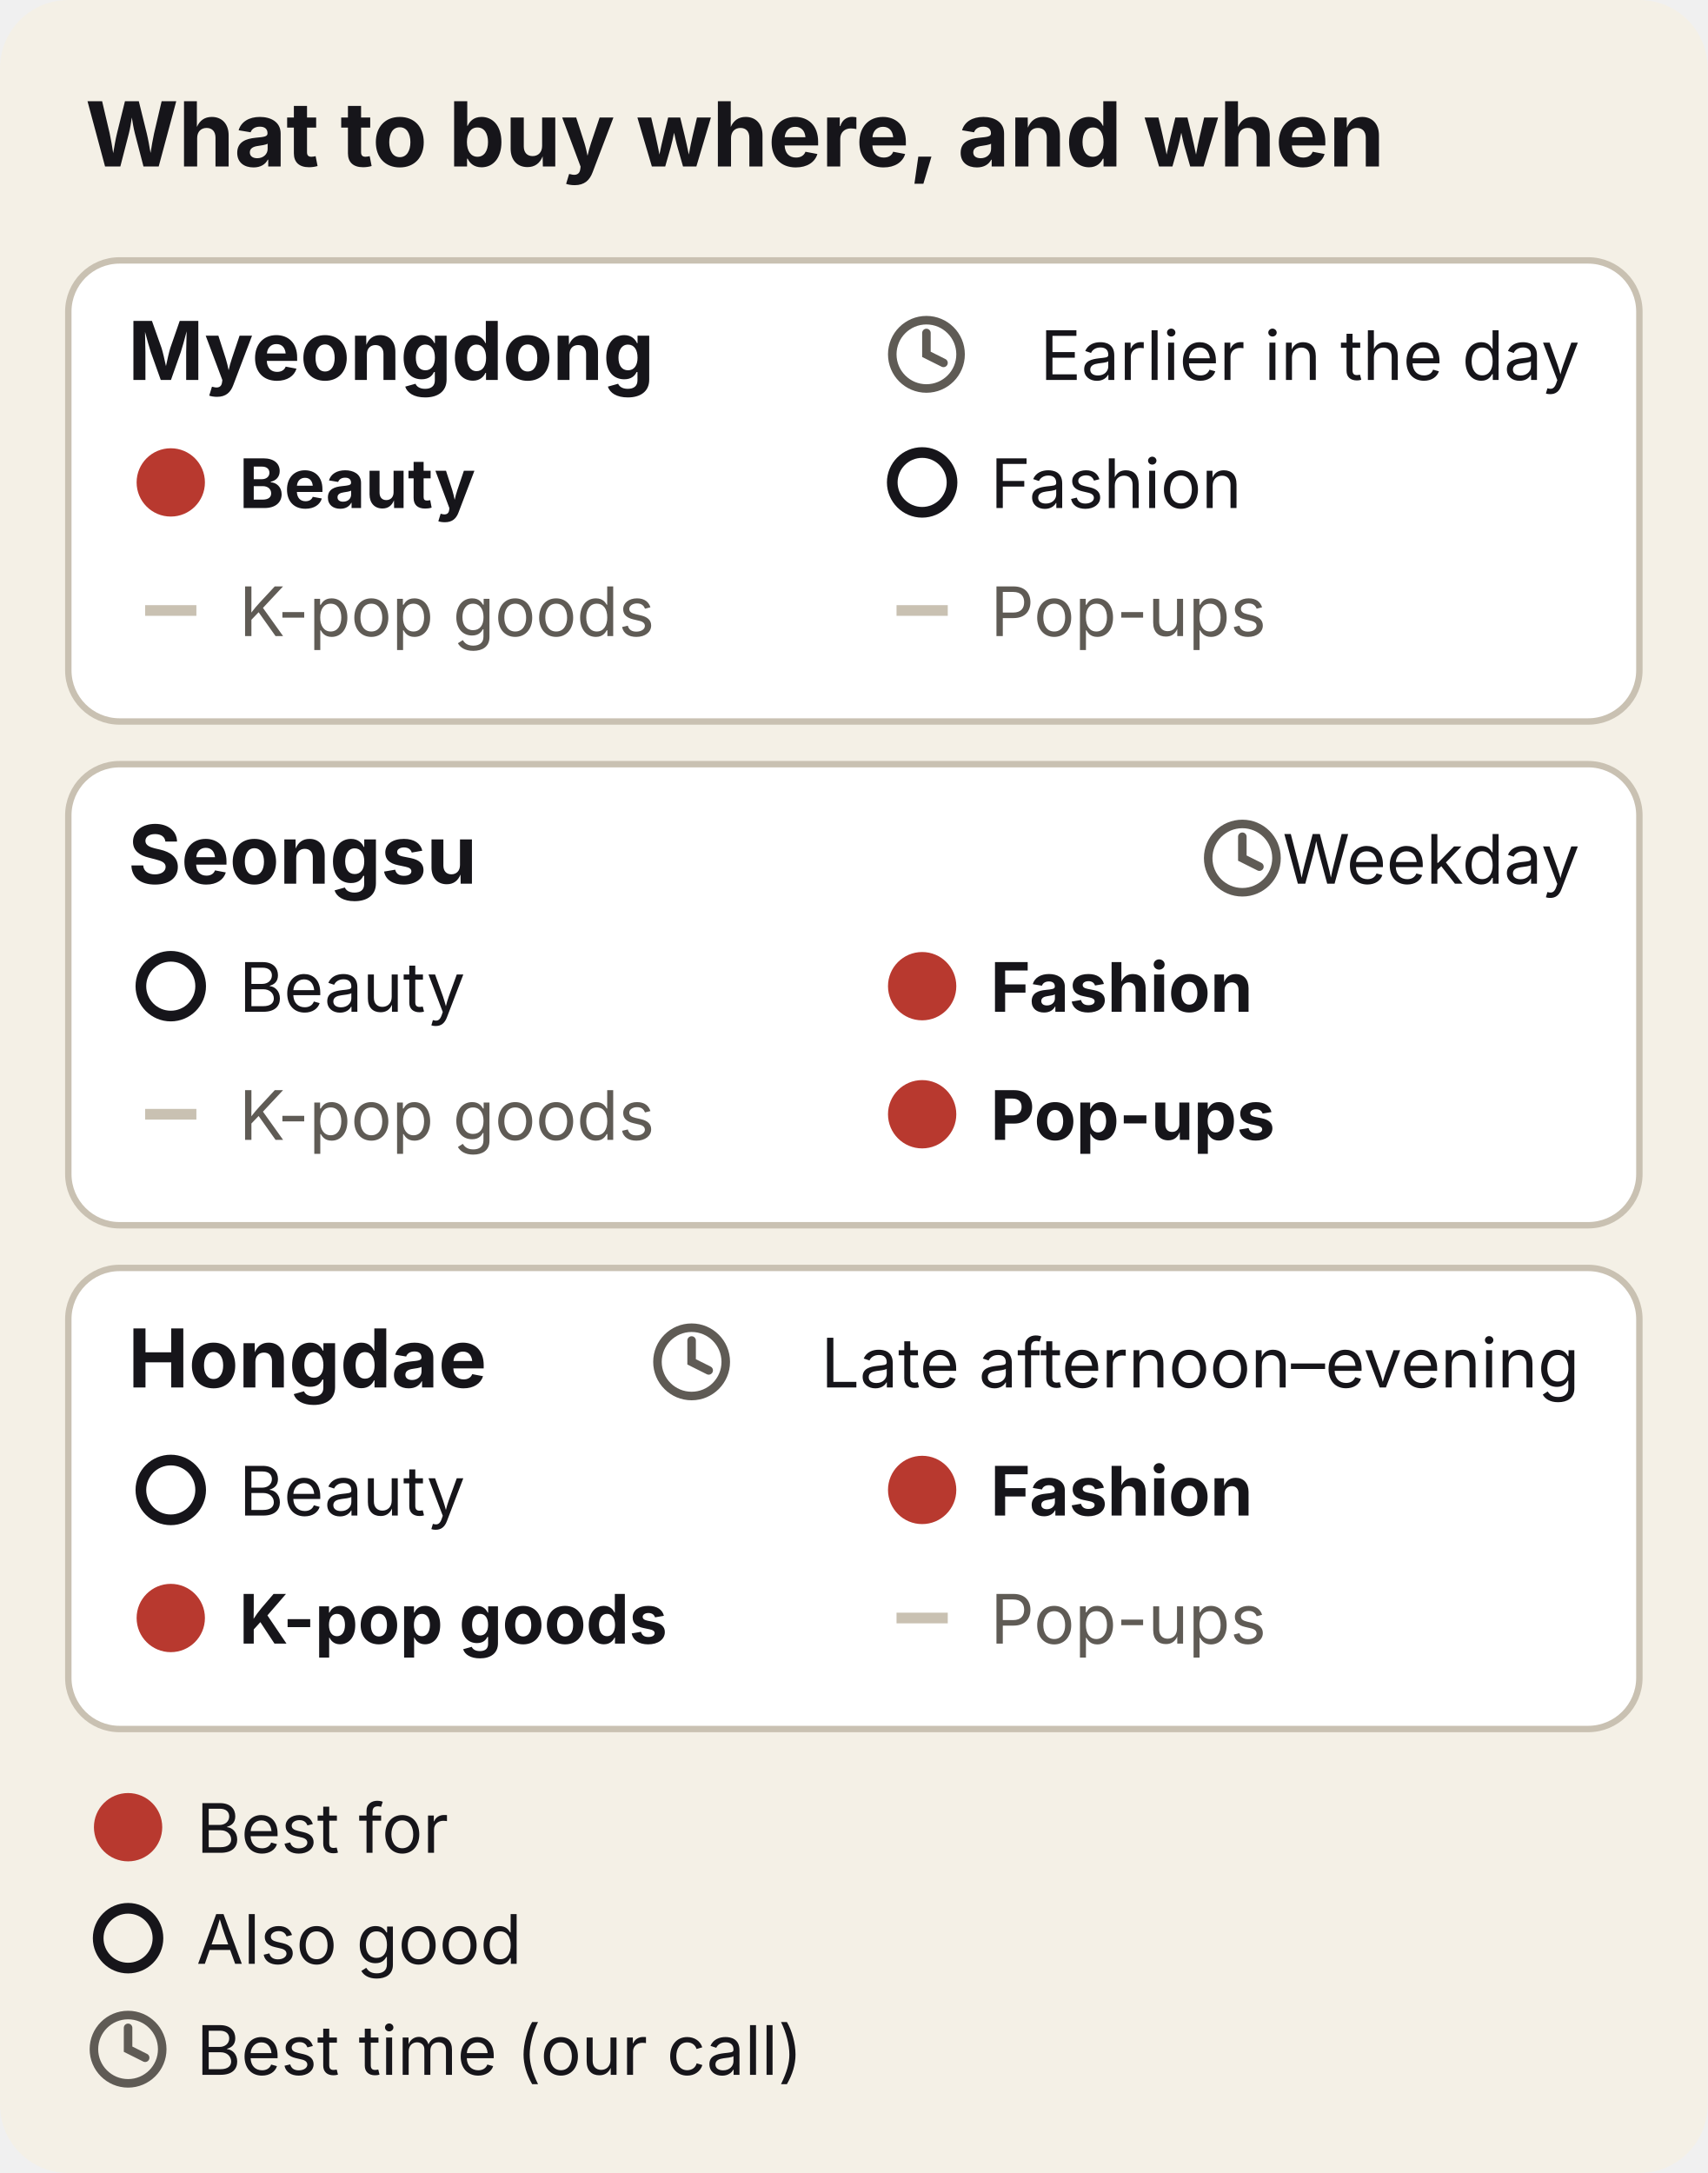
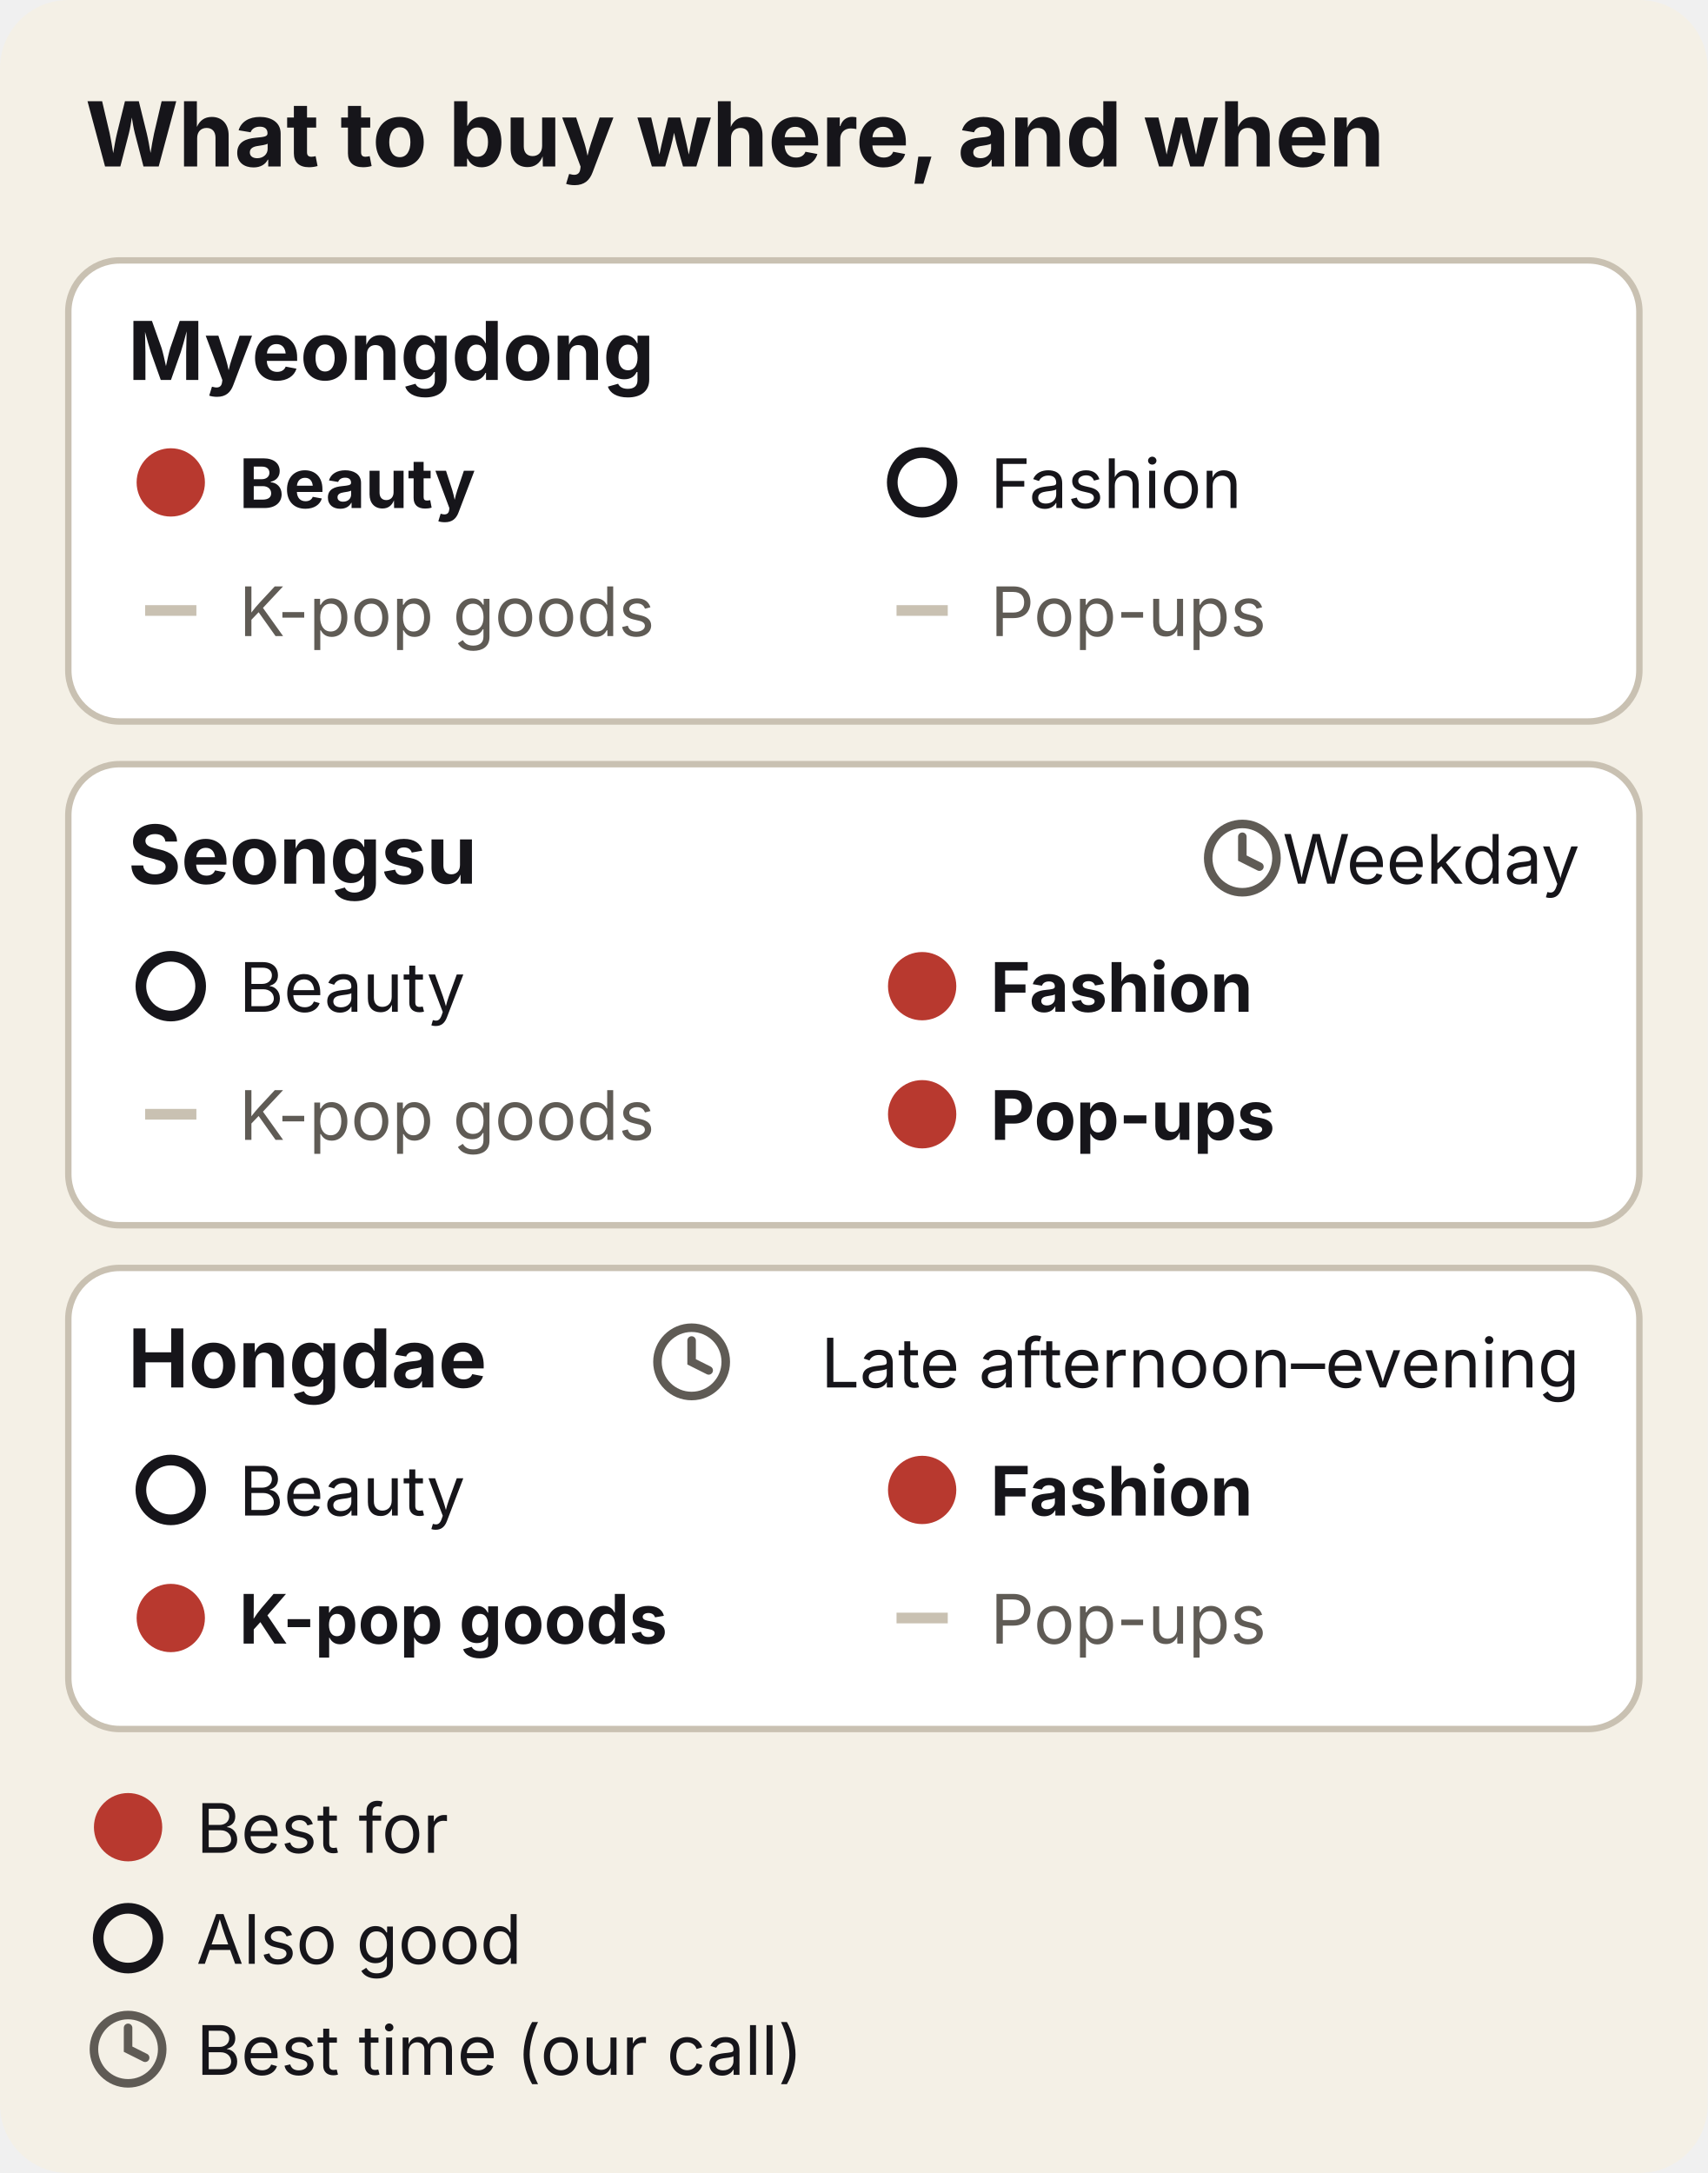
<svg xmlns="http://www.w3.org/2000/svg" viewBox="0 0 400 509" role="img" aria-label="What to buy where, and when" font-family="system-ui, -apple-system, &quot;Noto Sans KR&quot;, &quot;Noto Sans JP&quot;, &quot;Noto Sans TC&quot;, sans-serif">
  <rect width="400" height="509" rx="16" fill="#f4f0e6" />
  <defs>
    <marker id="ah" viewBox="0 0 10 10" refX="9" refY="5" markerWidth="7" markerHeight="7" orient="auto-start-reverse">
      <path d="M0,0 L10,5 L0,10 z" fill="#16151a" />
    </marker>
  </defs>
  <text x="20" y="39" font-size="21" fill="#16151a" font-weight="bold" text-anchor="start">What to buy where, and when</text>
  <rect x="16" y="61" width="368" height="108" rx="12" fill="#ffffff" stroke="#c9c1b2" stroke-width="1.5" />
  <text x="30" y="89" font-size="19" fill="#16151a" font-weight="bold" text-anchor="start">Myeongdong</text>
-   <circle cx="217" cy="83" r="8" fill="none" stroke="#5f5b55" stroke-width="2" />
-   <path d="M217,78 L217,83 L221,85" fill="none" stroke="#5f5b55" stroke-width="2" stroke-linecap="round" />
-   <text x="370" y="89" font-size="16" fill="#16151a" text-anchor="end">Earlier in the day</text>
  <circle cx="40" cy="113" r="8" fill="#b8392f" />
  <text x="56" y="119" font-size="16" fill="#16151a" font-weight="bold" text-anchor="start">Beauty</text>
  <circle cx="216" cy="113" r="7" fill="none" stroke="#16151a" stroke-width="2.5" />
  <text x="232" y="119" font-size="16" fill="#16151a" text-anchor="start">Fashion</text>
  <line x1="34" y1="143" x2="46" y2="143" stroke="#c9c1b2" stroke-width="2.5" />
  <text x="56" y="149" font-size="16" fill="#5f5b55" text-anchor="start">K-pop goods</text>
  <line x1="210" y1="143" x2="222" y2="143" stroke="#c9c1b2" stroke-width="2.5" />
  <text x="232" y="149" font-size="16" fill="#5f5b55" text-anchor="start">Pop-ups</text>
  <rect x="16" y="179" width="368" height="108" rx="12" fill="#ffffff" stroke="#c9c1b2" stroke-width="1.5" />
  <text x="30" y="207" font-size="19" fill="#16151a" font-weight="bold" text-anchor="start">Seongsu</text>
  <circle cx="291" cy="201" r="8" fill="none" stroke="#5f5b55" stroke-width="2" />
  <path d="M291,196 L291,201 L295,203" fill="none" stroke="#5f5b55" stroke-width="2" stroke-linecap="round" />
  <text x="370" y="207" font-size="16" fill="#16151a" text-anchor="end">Weekday</text>
  <circle cx="40" cy="231" r="7" fill="none" stroke="#16151a" stroke-width="2.5" />
  <text x="56" y="237" font-size="16" fill="#16151a" text-anchor="start">Beauty</text>
  <circle cx="216" cy="231" r="8" fill="#b8392f" />
  <text x="232" y="237" font-size="16" fill="#16151a" font-weight="bold" text-anchor="start">Fashion</text>
  <line x1="34" y1="261" x2="46" y2="261" stroke="#c9c1b2" stroke-width="2.5" />
  <text x="56" y="267" font-size="16" fill="#5f5b55" text-anchor="start">K-pop goods</text>
  <circle cx="216" cy="261" r="8" fill="#b8392f" />
  <text x="232" y="267" font-size="16" fill="#16151a" font-weight="bold" text-anchor="start">Pop-ups</text>
  <rect x="16" y="297" width="368" height="108" rx="12" fill="#ffffff" stroke="#c9c1b2" stroke-width="1.5" />
  <text x="30" y="325" font-size="19" fill="#16151a" font-weight="bold" text-anchor="start">Hongdae</text>
  <circle cx="162" cy="319" r="8" fill="none" stroke="#5f5b55" stroke-width="2" />
  <path d="M162,314 L162,319 L166,321" fill="none" stroke="#5f5b55" stroke-width="2" stroke-linecap="round" />
  <text x="370" y="325" font-size="16" fill="#16151a" text-anchor="end">Late afternoon–evening</text>
  <circle cx="40" cy="349" r="7" fill="none" stroke="#16151a" stroke-width="2.5" />
  <text x="56" y="355" font-size="16" fill="#16151a" text-anchor="start">Beauty</text>
  <circle cx="216" cy="349" r="8" fill="#b8392f" />
  <text x="232" y="355" font-size="16" fill="#16151a" font-weight="bold" text-anchor="start">Fashion</text>
  <circle cx="40" cy="379" r="8" fill="#b8392f" />
  <text x="56" y="385" font-size="16" fill="#16151a" font-weight="bold" text-anchor="start">K-pop goods</text>
  <line x1="210" y1="379" x2="222" y2="379" stroke="#c9c1b2" stroke-width="2.5" />
  <text x="232" y="385" font-size="16" fill="#5f5b55" text-anchor="start">Pop-ups</text>
  <circle cx="30" cy="428" r="8" fill="#b8392f" />
  <text x="46" y="434" font-size="16" fill="#16151a" text-anchor="start">Best for</text>
  <circle cx="30" cy="454" r="7" fill="none" stroke="#16151a" stroke-width="2.5" />
  <text x="46" y="460" font-size="16" fill="#16151a" text-anchor="start">Also good</text>
  <circle cx="30" cy="480" r="8" fill="none" stroke="#5f5b55" stroke-width="2" />
  <path d="M30,475 L30,480 L34,482" fill="none" stroke="#5f5b55" stroke-width="2" stroke-linecap="round" />
  <text x="46" y="486" font-size="16" fill="#16151a" text-anchor="start">Best time (our call)</text>
</svg>
